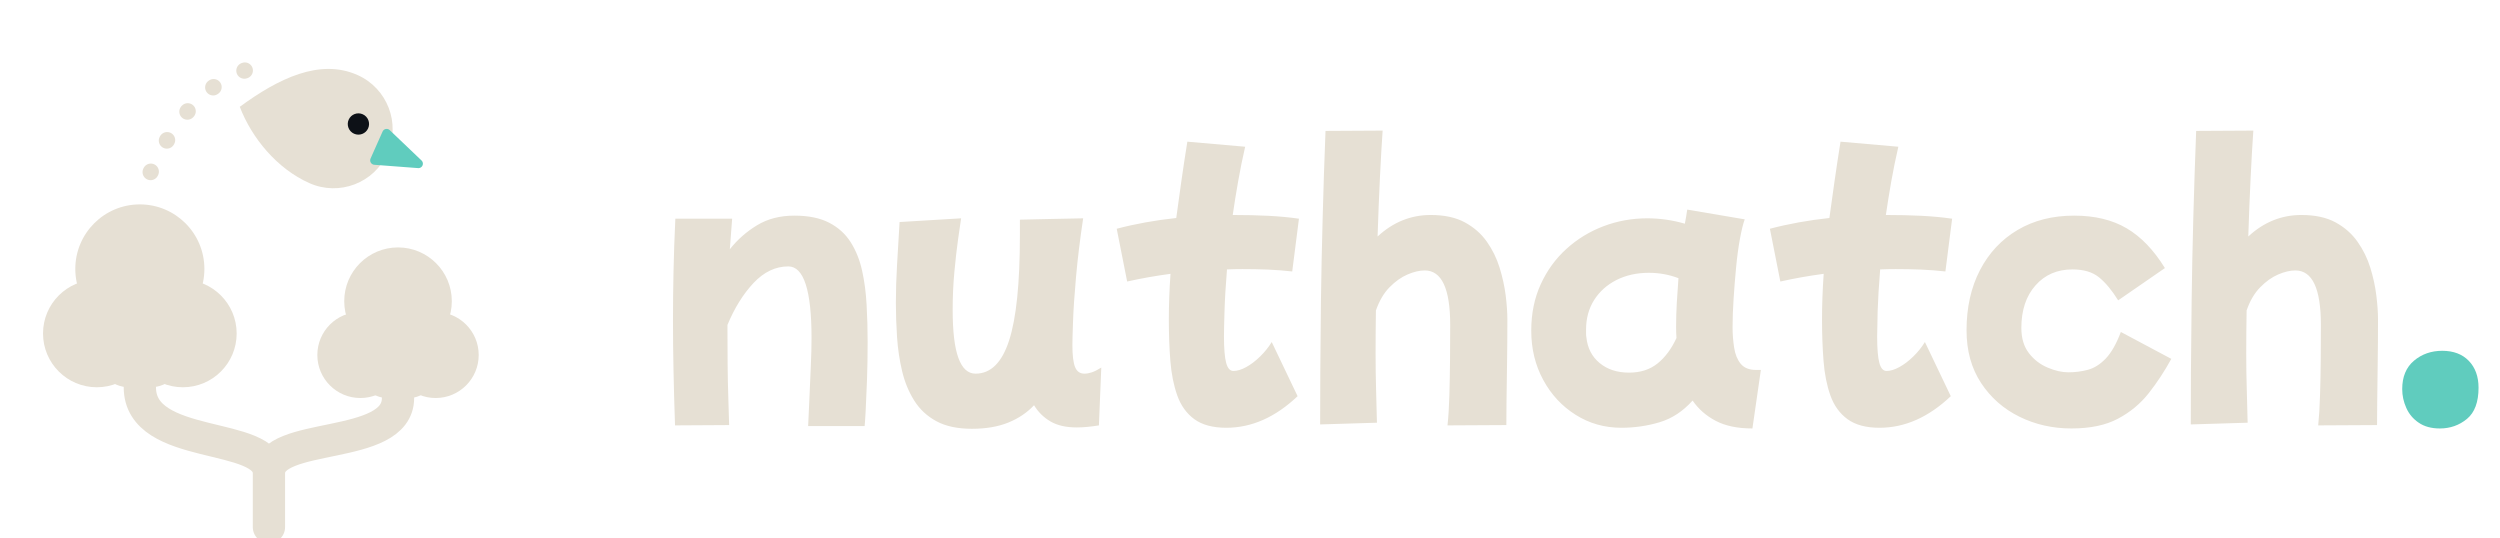
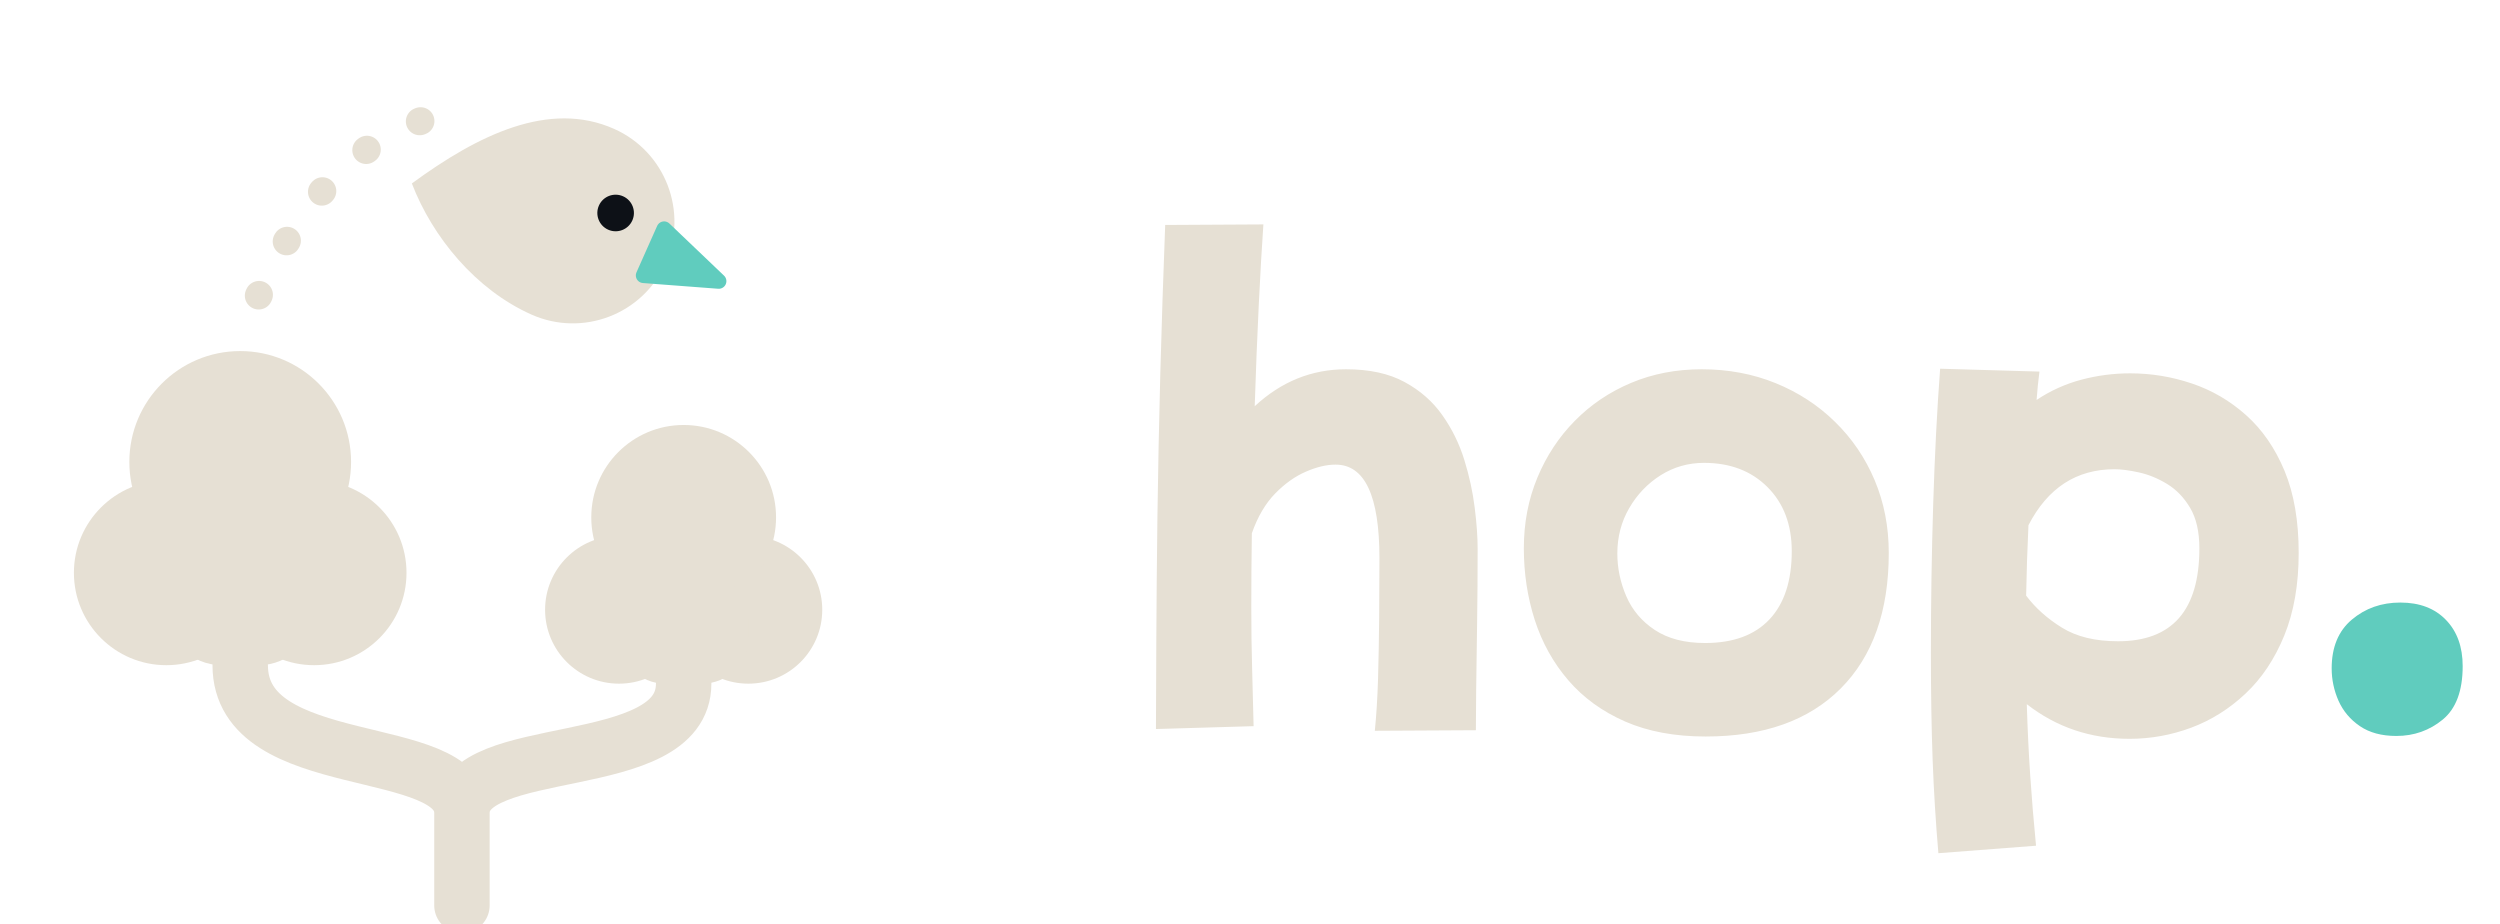
- <svg xmlns="http://www.w3.org/2000/svg" viewBox="0 0 464.8 100" role="img" aria-label="nuthatch">
+ <svg xmlns="http://www.w3.org/2000/svg" viewBox="0 0 270.6 100" role="img" aria-label="hop">
  <path d="M50 98 V88 C50 80 26 84 26 72 M50 88 C50 80 74 84 74 74" stroke="#e6e0d4" stroke-width="6" stroke-linecap="round" fill="none" />
  <circle cx="18" cy="62" r="10" fill="#e6e0d4" />
  <circle cx="34" cy="62" r="10" fill="#e6e0d4" />
  <circle cx="26" cy="50" r="12" fill="#e6e0d4" />
  <rect x="18" y="58" width="16" height="14" rx="6" fill="#e6e0d4" />
  <circle cx="67" cy="66" r="8" fill="#e6e0d4" />
  <circle cx="81" cy="66" r="8" fill="#e6e0d4" />
  <circle cx="74" cy="56" r="10" fill="#e6e0d4" />
  <rect x="67" y="62" width="14" height="12" rx="5" fill="#e6e0d4" />
  <path d="M28 32 Q36 14 50 12" stroke="#e6e0d4" stroke-width="3" stroke-linecap="round" stroke-dasharray="0.1 6.5" fill="none" />
  <g transform="translate(62 24) rotate(24) scale(.55)">
    <path d="M-32 6 C-24 -8 -14 -20 0 -20 A20 20 0 0 1 0 20 C-12 20 -24 14 -32 6 Z" fill="#e6e0d4" />
    <path d="M17 -6 L31 -1 L17 4 Z" fill="#60ccbe" stroke="#60ccbe" stroke-width="3" stroke-linejoin="round" />
    <circle cx="7" cy="-5" r="3.6" fill="#0d1117" />
  </g>
-   <path fill="#e6e0d4" d="M125.5 79.09Q125.31 73.59 125.22 68.91Q125.12 64.22 125.12 59.66Q125.12 55.09 125.22 50.5Q125.31 45.91 125.56 40.66H136.12Q135.88 43.47 135.69 46.34Q137.81 43.66 140.75 41.88Q143.69 40.09 147.69 40.09Q151.62 40.09 154.16 41.41Q156.69 42.72 158.16 45.03Q159.62 47.34 160.28 50.31Q160.94 53.28 161.12 56.69Q161.31 60.09 161.31 63.53Q161.31 67.28 161.19 70.72Q161.06 74.16 160.94 76.47Q160.81 78.78 160.75 79.22H150.25Q150.38 76.66 150.5 73.75Q150.62 70.84 150.75 68Q150.88 65.16 150.88 62.84Q150.88 49.53 146.56 49.53Q143 49.53 140.09 52.62Q137.19 55.72 135.25 60.41Q135.25 61.03 135.25 61.66Q135.25 64.66 135.28 67.88Q135.31 71.09 135.41 74Q135.5 76.91 135.56 79.03ZM180.69 79.72Q176.69 79.72 174.09 78.31Q171.5 76.91 169.97 74.47Q168.44 72.03 167.72 69Q167 65.97 166.78 62.69Q166.56 59.41 166.56 56.34Q166.56 52.84 166.78 49.22Q167 45.59 167.25 41.28L178.69 40.59Q178.5 41.91 178.12 44.53Q177.75 47.16 177.44 50.53Q177.12 53.91 177.12 57.59Q177.12 63.66 178.19 66.56Q179.25 69.47 181.38 69.47Q185.62 69.47 187.62 63.28Q189.62 57.09 189.62 43.72V40.84L194.94 40.72L201.38 40.59Q200.5 46.47 200.06 51.41Q199.62 56.34 199.5 59.69Q199.38 63.03 199.38 64.16Q199.38 67.03 199.88 68.25Q200.38 69.47 201.62 69.47Q202.25 69.47 203 69.22Q203.75 68.97 204.75 68.34L204.31 79.09Q201.94 79.47 200.19 79.47Q197.19 79.47 195.28 78.34Q193.38 77.22 192.25 75.34Q190.31 77.41 187.47 78.56Q184.62 79.72 180.69 79.72ZM228 79.53Q224.25 79.53 222.06 77.94Q219.88 76.34 218.88 73.53Q217.88 70.72 217.59 67.09Q217.31 63.47 217.31 59.47Q217.31 55.34 217.62 50.91Q213.44 51.47 209.56 52.34L207.62 42.53Q212.81 41.16 218.69 40.53Q219.12 37.34 219.62 33.81Q220.12 30.28 220.75 26.34L231.5 27.28Q230.75 30.53 230.19 33.75Q229.62 36.97 229.19 39.97Q232.69 39.97 235.78 40.12Q238.88 40.28 241.5 40.66L240.25 50.47Q238.06 50.22 235.72 50.12Q233.38 50.03 231 50.03Q229.56 50.03 228.12 50.09Q227.75 54.66 227.66 57.91Q227.56 61.16 227.56 62.53Q227.56 65.97 227.97 67.47Q228.38 68.97 229.31 68.97Q230.38 68.97 231.69 68.25Q233 67.53 234.28 66.28Q235.56 65.03 236.44 63.59L241.25 73.66Q235.06 79.53 228 79.53ZM245.44 78.91Q245.44 75.09 245.47 69.12Q245.5 63.16 245.59 55.84Q245.69 48.53 245.91 40.47Q246.12 32.41 246.44 24.34L257.06 24.28Q256.81 27.84 256.56 32.97Q256.31 38.09 256.12 43.97Q260.44 39.97 266 39.97Q269.81 39.97 272.34 41.34Q274.88 42.72 276.44 44.94Q278 47.16 278.81 49.78Q279.62 52.41 279.94 54.94Q280.25 57.47 280.25 59.41Q280.25 63.53 280.19 67.59Q280.12 71.66 280.09 74.72Q280.06 77.78 280.06 79.03L269.12 79.09Q269.38 76.66 269.47 73.47Q269.56 70.28 269.59 66.88Q269.62 63.47 269.62 60.41Q269.62 50.28 264.88 50.28Q263.44 50.28 261.69 51.03Q259.94 51.78 258.34 53.41Q256.75 55.03 255.81 57.72Q255.75 61.84 255.75 65.72Q255.75 69.28 255.84 72.38Q255.94 75.47 256 78.59ZM301.44 79.53Q296.75 79.53 292.94 77.12Q289.12 74.72 286.91 70.62Q284.69 66.53 284.69 61.47Q284.69 56.72 286.44 52.88Q288.19 49.03 291.22 46.28Q294.25 43.53 298.12 42.06Q302 40.59 306.25 40.59Q309.81 40.59 313.25 41.59Q313.5 40.28 313.69 38.97L324.38 40.78Q323.94 41.97 323.5 44.34Q323.06 46.72 322.78 49.66Q322.5 52.59 322.31 55.53Q322.12 58.47 322.12 60.84Q322.12 62.78 322.41 64.62Q322.69 66.47 323.62 67.62Q324.56 68.78 326.5 68.78H327.38L325.81 79.66Q321.69 79.66 319 78.25Q316.31 76.84 314.69 74.47Q312 77.47 308.56 78.5Q305.12 79.53 301.44 79.53ZM294.94 62.72Q295.25 65.72 297.41 67.5Q299.56 69.28 302.88 69.28Q306.06 69.28 308.19 67.56Q310.31 65.84 311.69 62.84Q311.62 61.84 311.62 60.78Q311.62 58.59 311.75 56.28Q311.88 53.97 312.06 51.72Q309.44 50.72 306.56 50.72Q303.19 50.72 300.53 52.06Q297.88 53.41 296.38 55.78Q294.88 58.16 294.88 61.28Q294.88 61.66 294.88 62.03Q294.88 62.41 294.94 62.72ZM349.44 79.53Q345.69 79.53 343.5 77.94Q341.31 76.34 340.31 73.53Q339.31 70.72 339.03 67.09Q338.75 63.47 338.75 59.47Q338.75 55.34 339.06 50.91Q334.88 51.47 331 52.34L329.06 42.53Q334.25 41.16 340.12 40.53Q340.56 37.34 341.06 33.81Q341.56 30.28 342.19 26.34L352.94 27.28Q352.19 30.53 351.62 33.75Q351.06 36.97 350.62 39.97Q354.12 39.97 357.22 40.12Q360.31 40.28 362.94 40.66L361.69 50.47Q359.5 50.22 357.16 50.12Q354.81 50.03 352.44 50.03Q351 50.03 349.56 50.09Q349.19 54.66 349.09 57.91Q349 61.16 349 62.53Q349 65.97 349.41 67.47Q349.81 68.97 350.75 68.97Q351.81 68.97 353.12 68.25Q354.44 67.53 355.72 66.28Q357 65.03 357.88 63.59L362.69 73.66Q356.5 79.53 349.44 79.53ZM385.12 79.66Q379.88 79.66 375.44 77.47Q371 75.28 368.31 71.19Q365.62 67.09 365.62 61.41Q365.62 55.03 368.12 50.22Q370.62 45.41 375.12 42.75Q379.62 40.09 385.62 40.09Q391.38 40.09 395.38 42.44Q399.38 44.78 402.5 49.84L393.81 55.84Q392.06 53.03 390.25 51.56Q388.44 50.09 385.31 50.09Q381.06 50.09 378.44 53.06Q375.81 56.03 375.81 60.97Q375.81 63.84 377.22 65.66Q378.62 67.47 380.69 68.34Q382.75 69.22 384.56 69.22Q386.44 69.22 388.19 68.75Q389.94 68.28 391.5 66.66Q393.06 65.03 394.31 61.72L403.69 66.72Q401.81 70.16 399.5 73.09Q397.19 76.03 393.78 77.84Q390.38 79.66 385.12 79.66ZM407.31 78.91Q407.31 75.09 407.34 69.12Q407.38 63.16 407.47 55.84Q407.56 48.53 407.78 40.47Q408 32.41 408.31 24.34L418.94 24.28Q418.69 27.84 418.44 32.97Q418.19 38.09 418 43.97Q422.31 39.97 427.88 39.97Q431.69 39.97 434.22 41.34Q436.75 42.72 438.31 44.94Q439.88 47.16 440.69 49.78Q441.5 52.41 441.81 54.94Q442.12 57.47 442.12 59.41Q442.12 63.53 442.06 67.59Q442 71.66 441.97 74.72Q441.94 77.78 441.94 79.03L431 79.09Q431.25 76.66 431.34 73.47Q431.44 70.28 431.47 66.88Q431.5 63.47 431.5 60.41Q431.5 50.28 426.75 50.28Q425.31 50.28 423.56 51.03Q421.81 51.78 420.22 53.41Q418.62 55.03 417.69 57.72Q417.62 61.84 417.62 65.72Q417.62 69.28 417.72 72.38Q417.81 75.47 417.88 78.59Z" />
-   <path fill="#60ccbe" d="M453.62 79.66Q451.25 79.66 449.69 78.59Q448.12 77.53 447.38 75.84Q446.62 74.16 446.62 72.34Q446.62 68.91 448.81 67.06Q451 65.22 454.06 65.22Q457.19 65.22 459 67.09Q460.81 68.97 460.81 72.09Q460.81 76.09 458.66 77.88Q456.5 79.66 453.62 79.66Z" />
+   <path fill="#e6e0d4" d="M125.12 78.91Q125.12 75.1 125.16 69.13Q125.19 63.16 125.28 55.85Q125.38 48.54 125.59 40.47Q125.81 32.41 126.12 24.35L136.75 24.29Q136.5 27.85 136.25 32.97Q136 38.1 135.81 43.97Q140.12 39.97 145.69 39.97Q149.5 39.97 152.03 41.35Q154.56 42.72 156.12 44.94Q157.69 47.16 158.5 49.79Q159.31 52.41 159.62 54.94Q159.94 57.47 159.94 59.41Q159.94 63.54 159.88 67.6Q159.81 71.66 159.78 74.72Q159.75 77.79 159.75 79.04L148.81 79.1Q149.06 76.66 149.16 73.47Q149.25 70.29 149.28 66.88Q149.31 63.47 149.31 60.41Q149.31 50.29 144.56 50.29Q143.12 50.29 141.38 51.04Q139.62 51.79 138.03 53.41Q136.44 55.04 135.5 57.72Q135.44 61.85 135.44 65.72Q135.44 69.29 135.53 72.38Q135.62 75.47 135.69 78.6ZM184.62 79.72Q179.62 79.72 175.91 78.1Q172.19 76.47 169.75 73.63Q167.31 70.79 166.12 67.1Q164.94 63.41 164.94 59.35Q164.94 55.22 166.41 51.69Q167.88 48.16 170.47 45.54Q173.06 42.91 176.56 41.44Q180.06 39.97 184.19 39.97Q188.5 39.97 192.19 41.47Q195.88 42.97 198.62 45.66Q201.38 48.35 202.91 51.97Q204.44 55.6 204.44 59.85Q204.44 69.29 199.25 74.51Q194.06 79.72 184.62 79.72ZM184.56 69.6Q189.12 69.6 191.53 67.04Q193.94 64.47 193.94 59.66Q193.94 55.35 191.31 52.72Q188.69 50.1 184.44 50.1Q181.88 50.1 179.75 51.44Q177.62 52.79 176.34 55.01Q175.06 57.22 175.06 59.91Q175.06 62.29 176.03 64.54Q177 66.79 179.12 68.19Q181.25 69.6 184.56 69.6ZM209.81 92.35Q209.38 87.35 209.19 82.29Q209 77.22 209 70.6Q209 62.54 209.25 54.54Q209.5 46.54 210 39.91L220.75 40.22Q220.56 41.66 220.44 43.29Q222.69 41.79 225.28 41.1Q227.88 40.41 230.56 40.41Q234 40.41 237.25 41.51Q240.5 42.6 243.12 44.94Q245.75 47.29 247.28 50.97Q248.81 54.66 248.81 59.85Q248.81 64.97 247.25 68.79Q245.69 72.6 243.06 75.07Q240.44 77.54 237.19 78.76Q233.94 79.97 230.5 79.97Q224.19 79.97 219.38 76.22Q219.5 80.22 219.75 83.94Q220 87.66 220.38 91.54ZM228.88 50.79Q222.69 50.79 219.56 56.85Q219.38 60.6 219.31 64.47Q220.81 66.47 223.19 67.94Q225.56 69.41 229.25 69.41Q238.06 69.41 238.06 59.35Q238.06 56.66 237.06 54.97Q236.06 53.29 234.56 52.38Q233.06 51.47 231.5 51.13Q229.94 50.79 228.88 50.79Z" />
+   <path fill="#60ccbe" d="M259.38 79.66Q257 79.66 255.44 78.6Q253.88 77.54 253.12 75.85Q252.38 74.16 252.38 72.35Q252.38 68.91 254.56 67.07Q256.75 65.22 259.81 65.22Q262.94 65.22 264.75 67.1Q266.56 68.97 266.56 72.1Q266.56 76.1 264.41 77.88Q262.25 79.66 259.38 79.66Z" />
</svg>
